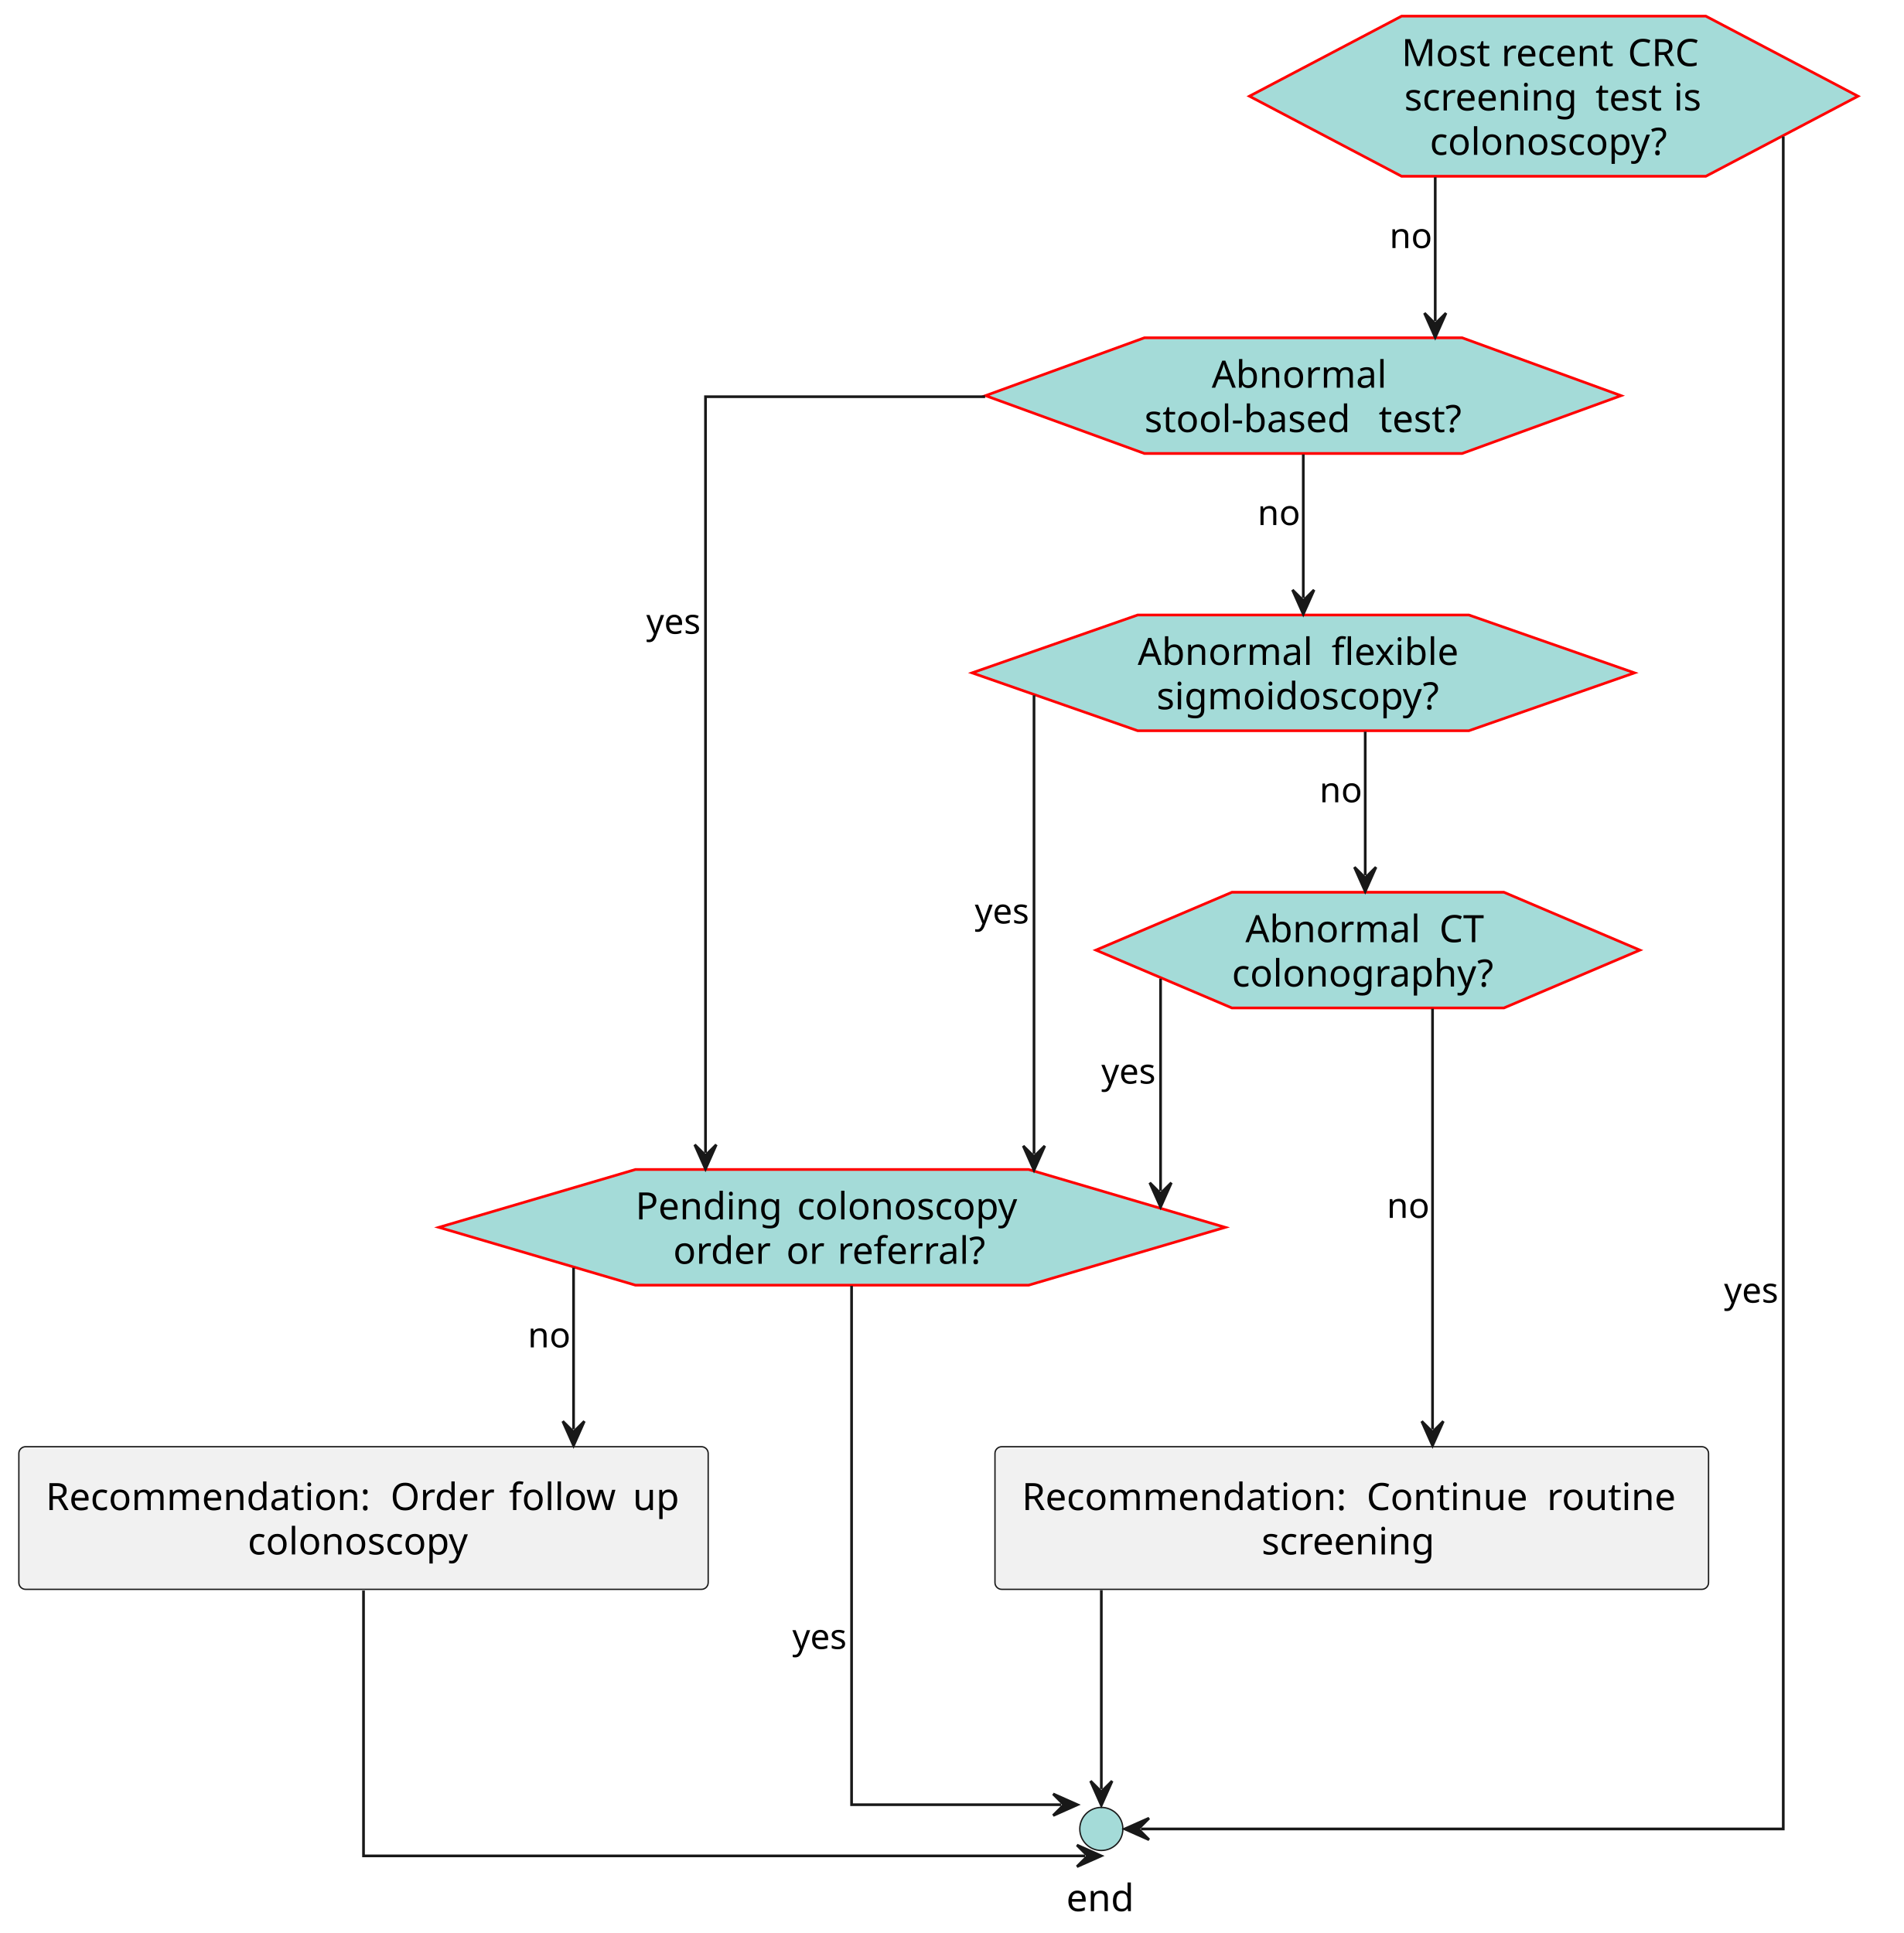
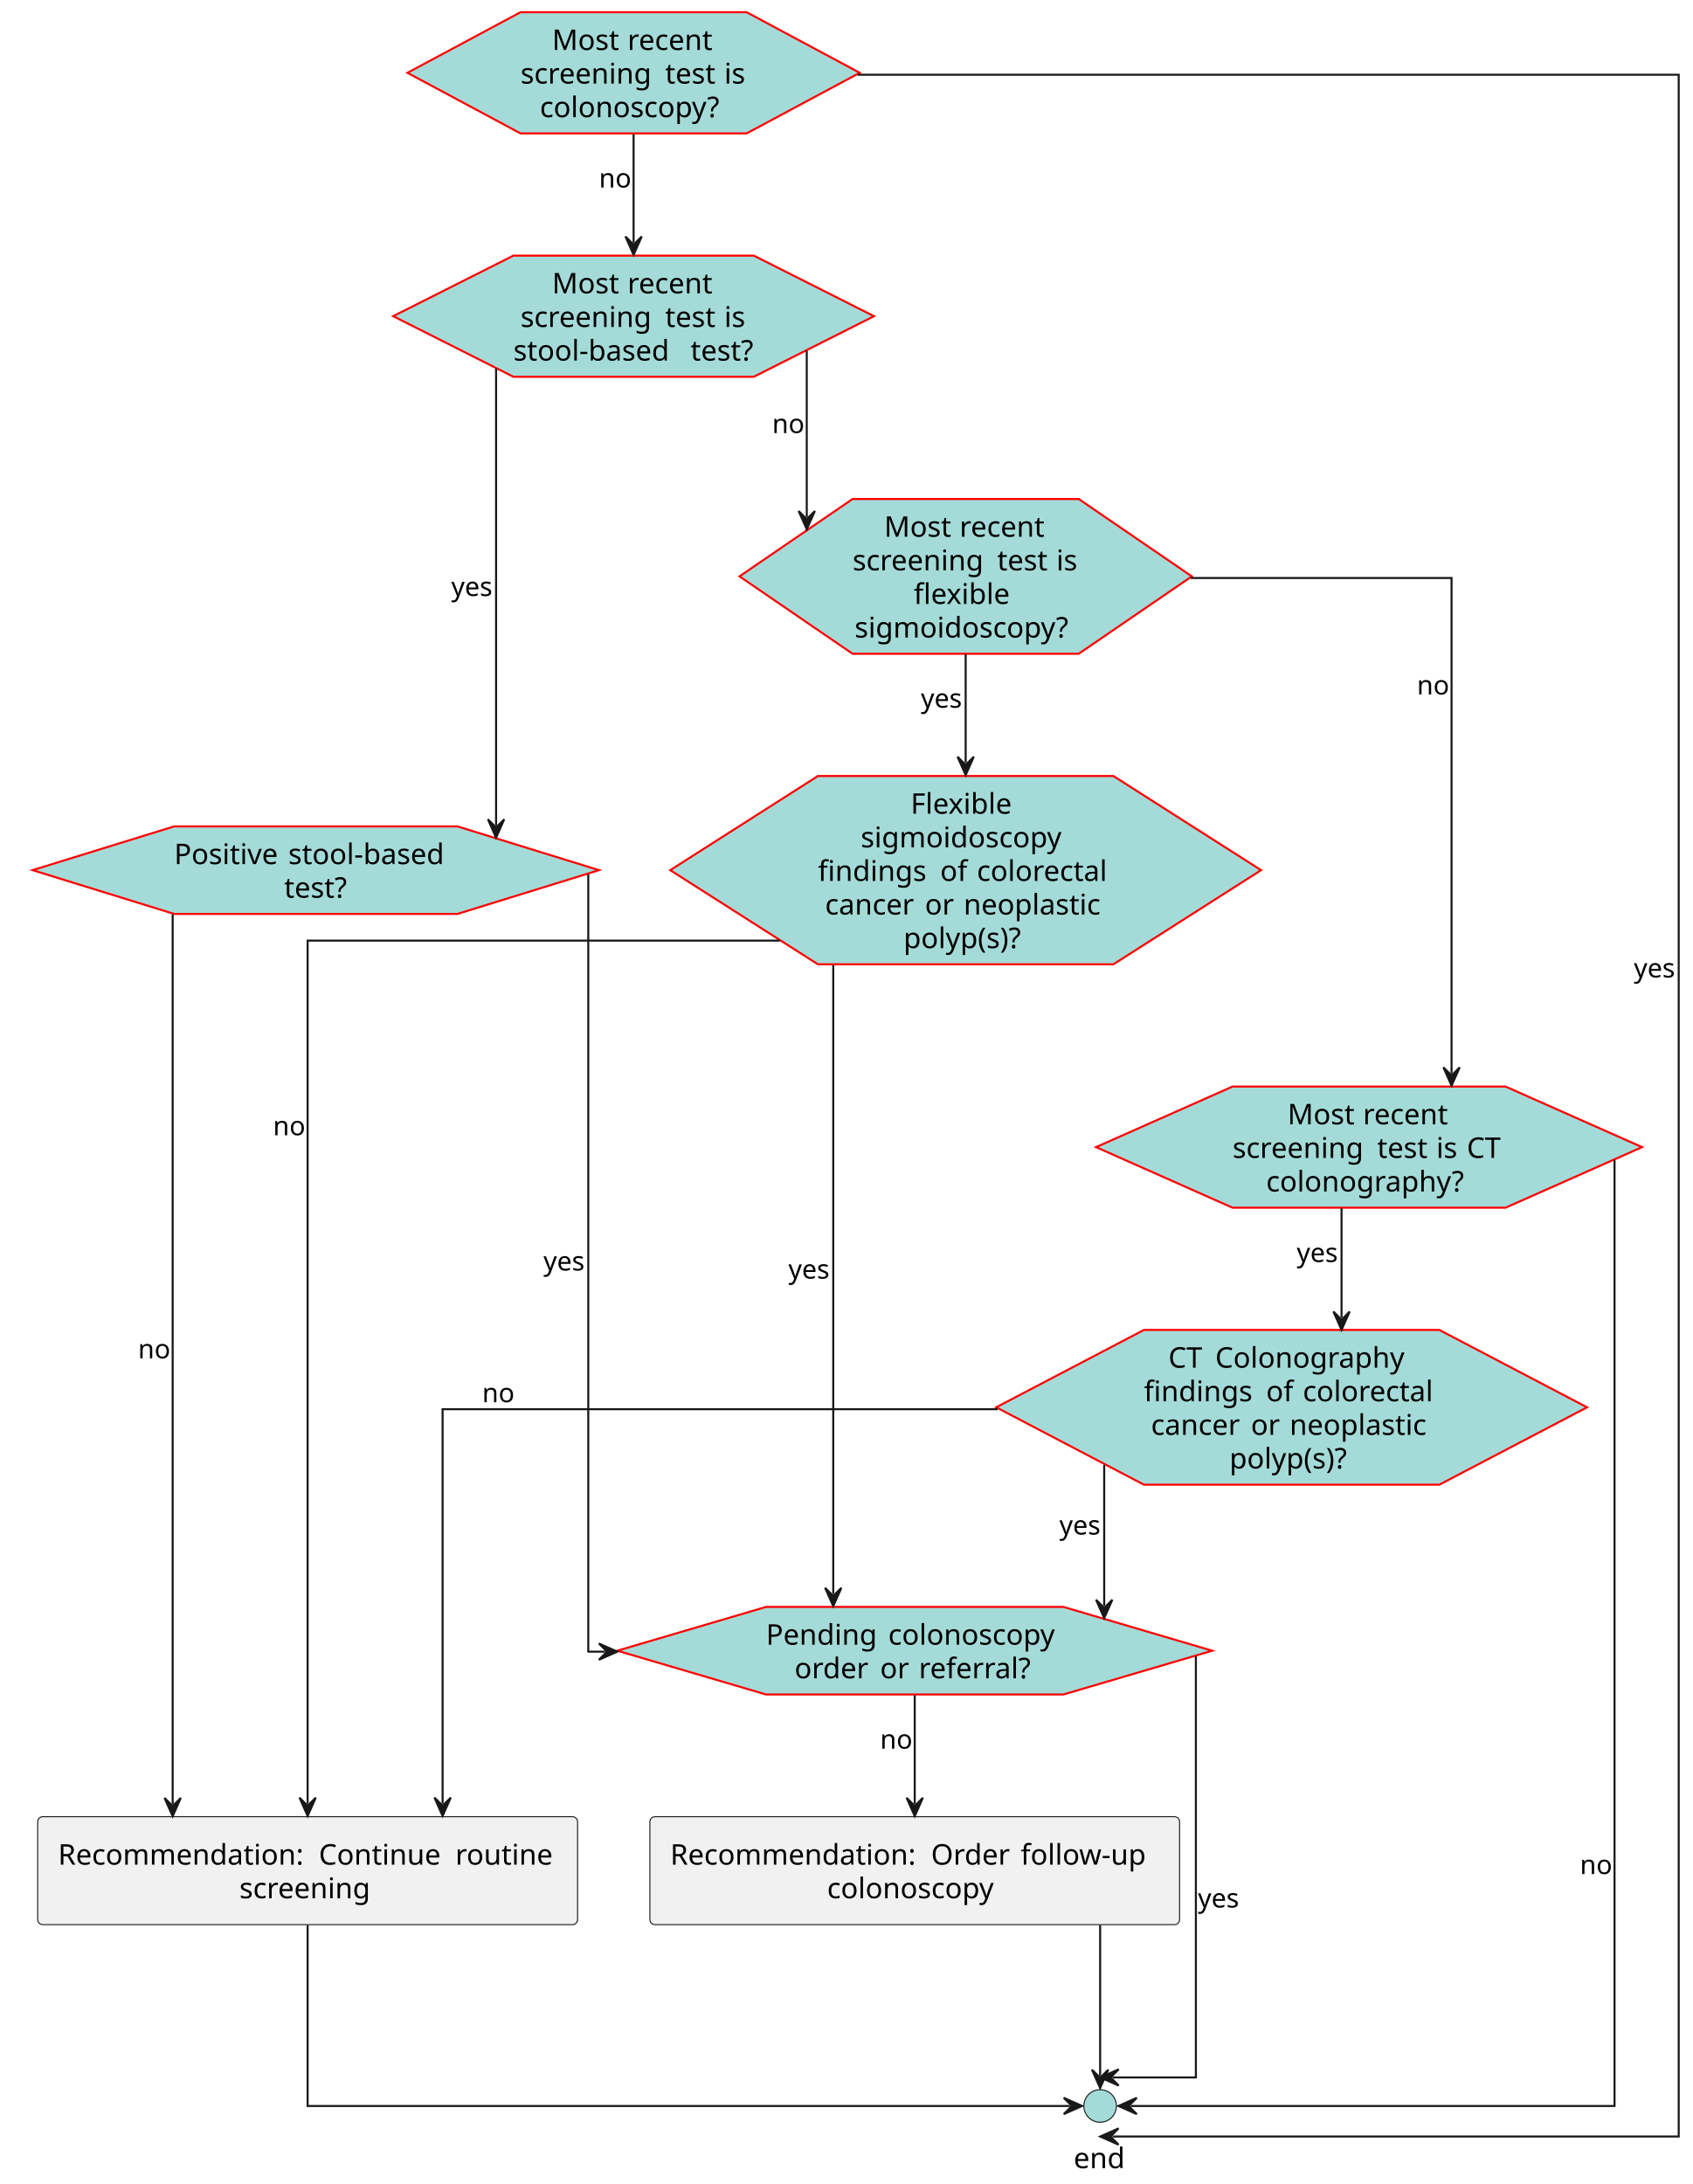
- <svg xmlns="http://www.w3.org/2000/svg" xmlns:xlink="http://www.w3.org/1999/xlink" contentStyleType="text/css" height="718px" preserveAspectRatio="none" style="width:707px;height:718px;background:#FFFFFF;" version="1.1" viewBox="0 0 707 718" width="707px" zoomAndPan="magnify">
+ <svg xmlns="http://www.w3.org/2000/svg" xmlns:xlink="http://www.w3.org/1999/xlink" contentStyleType="text/css" height="1072px" preserveAspectRatio="none" style="width:831px;height:1072px;background:#FFFFFF;" version="1.1" viewBox="0 0 831 1072" width="831px" zoomAndPan="magnify">
  <defs />
  <g>
    <g id="elem_eve_lastTestColonoscopy">
      <a href="#eve-lastTestColonoscopy" target="_top" title="#eve-lastTestColonoscopy" xlink:actuate="onRequest" xlink:href="#eve-lastTestColonoscopy" xlink:show="new" xlink:title="#eve-lastTestColonoscopy" xlink:type="simple">
-         <polygon fill="#A4DBD8" points="690,35.73,633.5,6,520.5,6,464,35.73,520.5,65.47,633.5,65.47,690,35.73" style="stroke:#FF0000;stroke-width:1.0;" />
-         <text fill="#000000" font-family="sans-serif" font-size="14" lengthAdjust="spacing" textLength="33" x="520.5" y="24.535">Most</text>
-         <text fill="#000000" font-family="sans-serif" font-size="14" lengthAdjust="spacing" textLength="4" x="553.5" y="24.535"> </text>
-         <text fill="#000000" font-family="sans-serif" font-size="14" lengthAdjust="spacing" textLength="43" x="557.5" y="24.535">recent</text>
-         <text fill="#000000" font-family="sans-serif" font-size="14" lengthAdjust="spacing" textLength="4" x="600.5" y="24.535"> </text>
-         <text fill="#000000" font-family="sans-serif" font-size="14" lengthAdjust="spacing" textLength="29" x="604.5" y="24.535">CRC</text>
-         <text fill="#000000" font-family="sans-serif" font-size="14" lengthAdjust="spacing" textLength="67" x="521.5" y="41.023">screening</text>
-         <text fill="#000000" font-family="sans-serif" font-size="14" lengthAdjust="spacing" textLength="4" x="588.5" y="41.023"> </text>
-         <text fill="#000000" font-family="sans-serif" font-size="14" lengthAdjust="spacing" textLength="25" x="592.5" y="41.023">test</text>
-         <text fill="#000000" font-family="sans-serif" font-size="14" lengthAdjust="spacing" textLength="4" x="617.5" y="41.023"> </text>
-         <text fill="#000000" font-family="sans-serif" font-size="14" lengthAdjust="spacing" textLength="11" x="621.5" y="41.023">is</text>
-         <text fill="#000000" font-family="sans-serif" font-size="14" lengthAdjust="spacing" textLength="92" x="531" y="57.512">colonoscopy?</text>
+         <polygon fill="#A4DBD8" points="422,35.74,366.5,6,255.5,6,200,35.74,255.5,65.47,366.5,65.47,422,35.74" style="stroke:#FF0000;stroke-width:1.0;" />
+         <text fill="#000000" font-family="sans-serif" font-size="14" lengthAdjust="spacing" textLength="33" x="271" y="24.535">Most</text>
+         <text fill="#000000" font-family="sans-serif" font-size="14" lengthAdjust="spacing" textLength="4" x="304" y="24.535"> </text>
+         <text fill="#000000" font-family="sans-serif" font-size="14" lengthAdjust="spacing" textLength="43" x="308" y="24.535">recent</text>
+         <text fill="#000000" font-family="sans-serif" font-size="14" lengthAdjust="spacing" textLength="67" x="255.5" y="41.023">screening</text>
+         <text fill="#000000" font-family="sans-serif" font-size="14" lengthAdjust="spacing" textLength="4" x="322.5" y="41.023"> </text>
+         <text fill="#000000" font-family="sans-serif" font-size="14" lengthAdjust="spacing" textLength="25" x="326.5" y="41.023">test</text>
+         <text fill="#000000" font-family="sans-serif" font-size="14" lengthAdjust="spacing" textLength="4" x="351.5" y="41.023"> </text>
+         <text fill="#000000" font-family="sans-serif" font-size="14" lengthAdjust="spacing" textLength="11" x="355.5" y="41.023">is</text>
+         <text fill="#000000" font-family="sans-serif" font-size="14" lengthAdjust="spacing" textLength="92" x="265" y="57.512">colonoscopy?</text>
+       </a>
+     </g>
+     <g id="elem_eve_lastTestStool">
+       <a href="#eve-lastTestStool" target="_top" title="#eve-lastTestStool" xlink:actuate="onRequest" xlink:href="#eve-lastTestStool" xlink:show="new" xlink:title="#eve-lastTestStool" xlink:type="simple">
+         <polygon fill="#A4DBD8" points="429,155.2,370,125.47,252,125.47,193,155.2,252,184.93,370,184.93,429,155.2" style="stroke:#FF0000;stroke-width:1.0;" />
+         <text fill="#000000" font-family="sans-serif" font-size="14" lengthAdjust="spacing" textLength="33" x="271" y="144.005">Most</text>
+         <text fill="#000000" font-family="sans-serif" font-size="14" lengthAdjust="spacing" textLength="4" x="304" y="144.005"> </text>
+         <text fill="#000000" font-family="sans-serif" font-size="14" lengthAdjust="spacing" textLength="43" x="308" y="144.005">recent</text>
+         <text fill="#000000" font-family="sans-serif" font-size="14" lengthAdjust="spacing" textLength="67" x="255.5" y="160.493">screening</text>
+         <text fill="#000000" font-family="sans-serif" font-size="14" lengthAdjust="spacing" textLength="4" x="322.5" y="160.493"> </text>
+         <text fill="#000000" font-family="sans-serif" font-size="14" lengthAdjust="spacing" textLength="25" x="326.5" y="160.493">test</text>
+         <text fill="#000000" font-family="sans-serif" font-size="14" lengthAdjust="spacing" textLength="4" x="351.5" y="160.493"> </text>
+         <text fill="#000000" font-family="sans-serif" font-size="14" lengthAdjust="spacing" textLength="11" x="355.5" y="160.493">is</text>
+         <text fill="#000000" font-family="sans-serif" font-size="14" lengthAdjust="spacing" textLength="83" x="252" y="176.982">stool-based</text>
+         <text fill="#000000" font-family="sans-serif" font-size="14" lengthAdjust="spacing" textLength="4" x="335" y="176.982"> </text>
+         <text fill="#000000" font-family="sans-serif" font-size="14" lengthAdjust="spacing" textLength="31" x="339" y="176.982">test?</text>
      </a>
    </g>
    <g id="elem_eve_abnormalStoolTest">
      <a href="#eve-abnormalStoolTest" target="_top" title="#eve-abnormalStoolTest" xlink:actuate="onRequest" xlink:href="#eve-abnormalStoolTest" xlink:show="new" xlink:title="#eve-abnormalStoolTest" xlink:type="simple">
-         <polygon fill="#A4DBD8" points="602,146.96,543,125.47,425,125.47,366,146.96,425,168.44,543,168.44,602,146.96" style="stroke:#FF0000;stroke-width:1.0;" />
-         <text fill="#000000" font-family="sans-serif" font-size="14" lengthAdjust="spacing" textLength="68" x="450" y="144.005">Abnormal</text>
-         <text fill="#000000" font-family="sans-serif" font-size="14" lengthAdjust="spacing" textLength="83" x="425" y="160.493">stool-based</text>
-         <text fill="#000000" font-family="sans-serif" font-size="14" lengthAdjust="spacing" textLength="4" x="508" y="160.493"> </text>
-         <text fill="#000000" font-family="sans-serif" font-size="14" lengthAdjust="spacing" textLength="31" x="512" y="160.493">test?</text>
-       </a>
-     </g>
-     <g id="elem_eve_abnormalFlexibleSigmoidoscopy">
-       <a href="#eve-abnormalFlexibleSigmoidoscopy" target="_top" title="#eve-abnormalFlexibleSigmoidoscopy" xlink:actuate="onRequest" xlink:href="#eve-abnormalFlexibleSigmoidoscopy" xlink:show="new" xlink:title="#eve-abnormalFlexibleSigmoidoscopy" xlink:type="simple">
-         <polygon fill="#A4DBD8" points="607,249.93,545.5,228.44,422.5,228.44,361,249.93,422.5,271.42,545.5,271.42,607,249.93" style="stroke:#FF0000;stroke-width:1.0;" />
-         <text fill="#000000" font-family="sans-serif" font-size="14" lengthAdjust="spacing" textLength="68" x="422.5" y="246.975">Abnormal</text>
-         <text fill="#000000" font-family="sans-serif" font-size="14" lengthAdjust="spacing" textLength="4" x="490.5" y="246.975"> </text>
-         <text fill="#000000" font-family="sans-serif" font-size="14" lengthAdjust="spacing" textLength="51" x="494.5" y="246.975">flexible</text>
-         <text fill="#000000" font-family="sans-serif" font-size="14" lengthAdjust="spacing" textLength="109" x="429.5" y="263.463">sigmoidoscopy?</text>
+         <polygon fill="#A4DBD8" points="294,427.11,224.5,405.62,85.5,405.62,16,427.11,85.5,448.6,224.5,448.6,294,427.11" style="stroke:#FF0000;stroke-width:1.0;" />
+         <text fill="#000000" font-family="sans-serif" font-size="14" lengthAdjust="spacing" textLength="52" x="85.5" y="424.155">Positive</text>
+         <text fill="#000000" font-family="sans-serif" font-size="14" lengthAdjust="spacing" textLength="4" x="137.5" y="424.155"> </text>
+         <text fill="#000000" font-family="sans-serif" font-size="14" lengthAdjust="spacing" textLength="83" x="141.5" y="424.155">stool-based</text>
+         <text fill="#000000" font-family="sans-serif" font-size="14" lengthAdjust="spacing" textLength="31" x="139.5" y="440.643">test?</text>
+       </a>
+     </g>
+     <g id="elem_eve_lastTestFlexSig">
+       <a href="#eve-lastTestFlexSig" target="_top" title="#eve-lastTestFlexSig" xlink:actuate="onRequest" xlink:href="#eve-lastTestFlexSig" xlink:show="new" xlink:title="#eve-lastTestFlexSig" xlink:type="simple">
+         <polygon fill="#A4DBD8" points="585,282.91,529.5,244.93,418.5,244.93,363,282.91,418.5,320.89,529.5,320.89,585,282.91" style="stroke:#FF0000;stroke-width:1.0;" />
+         <text fill="#000000" font-family="sans-serif" font-size="14" lengthAdjust="spacing" textLength="33" x="434" y="263.465">Most</text>
+         <text fill="#000000" font-family="sans-serif" font-size="14" lengthAdjust="spacing" textLength="4" x="467" y="263.465"> </text>
+         <text fill="#000000" font-family="sans-serif" font-size="14" lengthAdjust="spacing" textLength="43" x="471" y="263.465">recent</text>
+         <text fill="#000000" font-family="sans-serif" font-size="14" lengthAdjust="spacing" textLength="67" x="418.5" y="279.953">screening</text>
+         <text fill="#000000" font-family="sans-serif" font-size="14" lengthAdjust="spacing" textLength="4" x="485.5" y="279.953"> </text>
+         <text fill="#000000" font-family="sans-serif" font-size="14" lengthAdjust="spacing" textLength="25" x="489.5" y="279.953">test</text>
+         <text fill="#000000" font-family="sans-serif" font-size="14" lengthAdjust="spacing" textLength="4" x="514.5" y="279.953"> </text>
+         <text fill="#000000" font-family="sans-serif" font-size="14" lengthAdjust="spacing" textLength="11" x="518.5" y="279.953">is</text>
+         <text fill="#000000" font-family="sans-serif" font-size="14" lengthAdjust="spacing" textLength="51" x="448.5" y="296.442">flexible</text>
+         <text fill="#000000" font-family="sans-serif" font-size="14" lengthAdjust="spacing" textLength="109" x="419.5" y="312.93">sigmoidoscopy?</text>
+       </a>
+     </g>
+     <g id="elem_eve_abnormalFlexSig">
+       <a href="#eve-abnormalFlexSig" target="_top" title="#eve-abnormalFlexSig" xlink:actuate="onRequest" xlink:href="#eve-abnormalFlexSig" xlink:show="new" xlink:title="#eve-abnormalFlexSig" xlink:type="simple">
+         <polygon fill="#A4DBD8" points="619,427.11,546.5,380.89,401.5,380.89,329,427.11,401.5,473.33,546.5,473.33,619,427.11" style="stroke:#FF0000;stroke-width:1.0;" />
+         <text fill="#000000" font-family="sans-serif" font-size="14" lengthAdjust="spacing" textLength="54" x="447" y="399.425">Flexible</text>
+         <text fill="#000000" font-family="sans-serif" font-size="14" lengthAdjust="spacing" textLength="103" x="422.5" y="415.913">sigmoidoscopy</text>
+         <text fill="#000000" font-family="sans-serif" font-size="14" lengthAdjust="spacing" textLength="56" x="401.5" y="432.402">findings</text>
+         <text fill="#000000" font-family="sans-serif" font-size="14" lengthAdjust="spacing" textLength="4" x="457.5" y="432.402"> </text>
+         <text fill="#000000" font-family="sans-serif" font-size="14" lengthAdjust="spacing" textLength="14" x="461.5" y="432.402">of</text>
+         <text fill="#000000" font-family="sans-serif" font-size="14" lengthAdjust="spacing" textLength="4" x="475.5" y="432.402"> </text>
+         <text fill="#000000" font-family="sans-serif" font-size="14" lengthAdjust="spacing" textLength="67" x="479.5" y="432.402">colorectal</text>
+         <text fill="#000000" font-family="sans-serif" font-size="14" lengthAdjust="spacing" textLength="45" x="405" y="448.89">cancer</text>
+         <text fill="#000000" font-family="sans-serif" font-size="14" lengthAdjust="spacing" textLength="4" x="450" y="448.89"> </text>
+         <text fill="#000000" font-family="sans-serif" font-size="14" lengthAdjust="spacing" textLength="15" x="454" y="448.89">or</text>
+         <text fill="#000000" font-family="sans-serif" font-size="14" lengthAdjust="spacing" textLength="4" x="469" y="448.89"> </text>
+         <text fill="#000000" font-family="sans-serif" font-size="14" lengthAdjust="spacing" textLength="70" x="473" y="448.89">neoplastic</text>
+         <text fill="#000000" font-family="sans-serif" font-size="14" lengthAdjust="spacing" textLength="61" x="443.5" y="465.378">polyp(s)?</text>
+       </a>
+     </g>
+     <g id="elem_eve_lastTestCTC">
+       <a href="#eve-lastTestCTC" target="_top" title="#eve-lastTestCTC" xlink:actuate="onRequest" xlink:href="#eve-lastTestCTC" xlink:show="new" xlink:title="#eve-lastTestCTC" xlink:type="simple">
+         <polygon fill="#A4DBD8" points="806,563.06,739,533.33,605,533.33,538,563.06,605,592.79,739,592.79,806,563.06" style="stroke:#FF0000;stroke-width:1.0;" />
+         <text fill="#000000" font-family="sans-serif" font-size="14" lengthAdjust="spacing" textLength="33" x="632" y="551.865">Most</text>
+         <text fill="#000000" font-family="sans-serif" font-size="14" lengthAdjust="spacing" textLength="4" x="665" y="551.865"> </text>
+         <text fill="#000000" font-family="sans-serif" font-size="14" lengthAdjust="spacing" textLength="43" x="669" y="551.865">recent</text>
+         <text fill="#000000" font-family="sans-serif" font-size="14" lengthAdjust="spacing" textLength="67" x="605" y="568.353">screening</text>
+         <text fill="#000000" font-family="sans-serif" font-size="14" lengthAdjust="spacing" textLength="4" x="672" y="568.353"> </text>
+         <text fill="#000000" font-family="sans-serif" font-size="14" lengthAdjust="spacing" textLength="25" x="676" y="568.353">test</text>
+         <text fill="#000000" font-family="sans-serif" font-size="14" lengthAdjust="spacing" textLength="4" x="701" y="568.353"> </text>
+         <text fill="#000000" font-family="sans-serif" font-size="14" lengthAdjust="spacing" textLength="11" x="705" y="568.353">is</text>
+         <text fill="#000000" font-family="sans-serif" font-size="14" lengthAdjust="spacing" textLength="4" x="716" y="568.353"> </text>
+         <text fill="#000000" font-family="sans-serif" font-size="14" lengthAdjust="spacing" textLength="19" x="720" y="568.353">CT</text>
+         <text fill="#000000" font-family="sans-serif" font-size="14" lengthAdjust="spacing" textLength="101" x="621.5" y="584.842">colonography?</text>
      </a>
    </g>
    <g id="elem_eve_abnormalCTColonography">
      <a href="#eve-abnormalCTColonography" target="_top" title="#eve-abnormalCTColonography" xlink:actuate="onRequest" xlink:href="#eve-abnormalCTColonography" xlink:show="new" xlink:title="#eve-abnormalCTColonography" xlink:type="simple">
-         <polygon fill="#A4DBD8" points="609,352.91,558.5,331.42,457.5,331.42,407,352.91,457.5,374.4,558.5,374.4,609,352.91" style="stroke:#FF0000;stroke-width:1.0;" />
-         <text fill="#000000" font-family="sans-serif" font-size="14" lengthAdjust="spacing" textLength="68" x="462.5" y="349.955">Abnormal</text>
-         <text fill="#000000" font-family="sans-serif" font-size="14" lengthAdjust="spacing" textLength="4" x="530.5" y="349.955"> </text>
-         <text fill="#000000" font-family="sans-serif" font-size="14" lengthAdjust="spacing" textLength="19" x="534.5" y="349.955">CT</text>
-         <text fill="#000000" font-family="sans-serif" font-size="14" lengthAdjust="spacing" textLength="101" x="457.5" y="366.443">colonography?</text>
+         <polygon fill="#A4DBD8" points="779,690.77,706.5,652.79,561.5,652.79,489,690.77,561.5,728.75,706.5,728.75,779,690.77" style="stroke:#FF0000;stroke-width:1.0;" />
+         <text fill="#000000" font-family="sans-serif" font-size="14" lengthAdjust="spacing" textLength="19" x="573.5" y="671.325">CT</text>
+         <text fill="#000000" font-family="sans-serif" font-size="14" lengthAdjust="spacing" textLength="4" x="592.5" y="671.325"> </text>
+         <text fill="#000000" font-family="sans-serif" font-size="14" lengthAdjust="spacing" textLength="98" x="596.5" y="671.325">Colonography</text>
+         <text fill="#000000" font-family="sans-serif" font-size="14" lengthAdjust="spacing" textLength="56" x="561.5" y="687.813">findings</text>
+         <text fill="#000000" font-family="sans-serif" font-size="14" lengthAdjust="spacing" textLength="4" x="617.5" y="687.813"> </text>
+         <text fill="#000000" font-family="sans-serif" font-size="14" lengthAdjust="spacing" textLength="14" x="621.5" y="687.813">of</text>
+         <text fill="#000000" font-family="sans-serif" font-size="14" lengthAdjust="spacing" textLength="4" x="635.5" y="687.813"> </text>
+         <text fill="#000000" font-family="sans-serif" font-size="14" lengthAdjust="spacing" textLength="67" x="639.5" y="687.813">colorectal</text>
+         <text fill="#000000" font-family="sans-serif" font-size="14" lengthAdjust="spacing" textLength="45" x="565" y="704.302">cancer</text>
+         <text fill="#000000" font-family="sans-serif" font-size="14" lengthAdjust="spacing" textLength="4" x="610" y="704.302"> </text>
+         <text fill="#000000" font-family="sans-serif" font-size="14" lengthAdjust="spacing" textLength="15" x="614" y="704.302">or</text>
+         <text fill="#000000" font-family="sans-serif" font-size="14" lengthAdjust="spacing" textLength="4" x="629" y="704.302"> </text>
+         <text fill="#000000" font-family="sans-serif" font-size="14" lengthAdjust="spacing" textLength="70" x="633" y="704.302">neoplastic</text>
+         <text fill="#000000" font-family="sans-serif" font-size="14" lengthAdjust="spacing" textLength="61" x="603.5" y="720.79">polyp(s)?</text>
      </a>
    </g>
    <g id="elem_eve_pendingColonoscopy">
      <a href="#eve-pendingColonoscopy" target="_top" title="#eve-pendingColonoscopy" xlink:actuate="onRequest" xlink:href="#eve-pendingColonoscopy" xlink:show="new" xlink:title="#eve-pendingColonoscopy" xlink:type="simple">
-         <polygon fill="#A4DBD8" points="455,455.89,382,434.4,236,434.4,163,455.89,236,477.37,382,477.37,455,455.89" style="stroke:#FF0000;stroke-width:1.0;" />
-         <text fill="#000000" font-family="sans-serif" font-size="14" lengthAdjust="spacing" textLength="56" x="236" y="452.935">Pending</text>
-         <text fill="#000000" font-family="sans-serif" font-size="14" lengthAdjust="spacing" textLength="4" x="292" y="452.935"> </text>
-         <text fill="#000000" font-family="sans-serif" font-size="14" lengthAdjust="spacing" textLength="86" x="296" y="452.935">colonoscopy</text>
-         <text fill="#000000" font-family="sans-serif" font-size="14" lengthAdjust="spacing" textLength="38" x="250" y="469.423">order</text>
-         <text fill="#000000" font-family="sans-serif" font-size="14" lengthAdjust="spacing" textLength="4" x="288" y="469.423"> </text>
-         <text fill="#000000" font-family="sans-serif" font-size="14" lengthAdjust="spacing" textLength="15" x="292" y="469.423">or</text>
-         <text fill="#000000" font-family="sans-serif" font-size="14" lengthAdjust="spacing" textLength="4" x="307" y="469.423"> </text>
-         <text fill="#000000" font-family="sans-serif" font-size="14" lengthAdjust="spacing" textLength="57" x="311" y="469.423">referral?</text>
+         <polygon fill="#A4DBD8" points="595,810.24,522,788.75,376,788.75,303,810.24,376,831.72,522,831.72,595,810.24" style="stroke:#FF0000;stroke-width:1.0;" />
+         <text fill="#000000" font-family="sans-serif" font-size="14" lengthAdjust="spacing" textLength="56" x="376" y="807.285">Pending</text>
+         <text fill="#000000" font-family="sans-serif" font-size="14" lengthAdjust="spacing" textLength="4" x="432" y="807.285"> </text>
+         <text fill="#000000" font-family="sans-serif" font-size="14" lengthAdjust="spacing" textLength="86" x="436" y="807.285">colonoscopy</text>
+         <text fill="#000000" font-family="sans-serif" font-size="14" lengthAdjust="spacing" textLength="38" x="390" y="823.773">order</text>
+         <text fill="#000000" font-family="sans-serif" font-size="14" lengthAdjust="spacing" textLength="4" x="428" y="823.773"> </text>
+         <text fill="#000000" font-family="sans-serif" font-size="14" lengthAdjust="spacing" textLength="15" x="432" y="823.773">or</text>
+         <text fill="#000000" font-family="sans-serif" font-size="14" lengthAdjust="spacing" textLength="4" x="447" y="823.773"> </text>
+         <text fill="#000000" font-family="sans-serif" font-size="14" lengthAdjust="spacing" textLength="57" x="451" y="823.773">referral?</text>
+       </a>
+     </g>
+     <g id="elem_act_continueRoutineScreening">
+       <a href="#act-continueRoutineScreening" target="_top" title="#act-continueRoutineScreening" xlink:actuate="onRequest" xlink:href="#act-continueRoutineScreening" xlink:show="new" xlink:title="#act-continueRoutineScreening" xlink:type="simple">
+         <rect fill="#F1F1F1" height="52.977" rx="2.5" ry="2.5" style="stroke:#181818;stroke-width:0.5;" width="265" x="18.5" y="891.72" />
+         <text fill="#000000" font-family="sans-serif" font-size="14" lengthAdjust="spacing" textLength="124" x="28.5" y="915.255">Recommendation:</text>
+         <text fill="#000000" font-family="sans-serif" font-size="14" lengthAdjust="spacing" textLength="4" x="152.5" y="915.255"> </text>
+         <text fill="#000000" font-family="sans-serif" font-size="14" lengthAdjust="spacing" textLength="63" x="156.5" y="915.255">Continue</text>
+         <text fill="#000000" font-family="sans-serif" font-size="14" lengthAdjust="spacing" textLength="4" x="219.5" y="915.255"> </text>
+         <text fill="#000000" font-family="sans-serif" font-size="14" lengthAdjust="spacing" textLength="50" x="223.5" y="915.255">routine</text>
+         <text fill="#000000" font-family="sans-serif" font-size="14" lengthAdjust="spacing" textLength="67" x="117.5" y="931.743">screening</text>
      </a>
    </g>
    <g id="elem_act_FollowUpColonoscopy">
      <a href="#act-FollowUpColonoscopy" target="_top" title="#act-FollowUpColonoscopy" xlink:actuate="onRequest" xlink:href="#act-FollowUpColonoscopy" xlink:show="new" xlink:title="#act-FollowUpColonoscopy" xlink:type="simple">
-         <rect fill="#F1F1F1" height="52.977" rx="2.5" ry="2.5" style="stroke:#181818;stroke-width:0.5;" width="256" x="7" y="537.37" />
-         <text fill="#000000" font-family="sans-serif" font-size="14" lengthAdjust="spacing" textLength="124" x="17" y="560.905">Recommendation:</text>
-         <text fill="#000000" font-family="sans-serif" font-size="14" lengthAdjust="spacing" textLength="4" x="141" y="560.905"> </text>
-         <text fill="#000000" font-family="sans-serif" font-size="14" lengthAdjust="spacing" textLength="40" x="145" y="560.905">Order</text>
-         <text fill="#000000" font-family="sans-serif" font-size="14" lengthAdjust="spacing" textLength="4" x="185" y="560.905"> </text>
-         <text fill="#000000" font-family="sans-serif" font-size="14" lengthAdjust="spacing" textLength="42" x="189" y="560.905">follow</text>
-         <text fill="#000000" font-family="sans-serif" font-size="14" lengthAdjust="spacing" textLength="4" x="231" y="560.905"> </text>
-         <text fill="#000000" font-family="sans-serif" font-size="14" lengthAdjust="spacing" textLength="18" x="235" y="560.905">up</text>
-         <text fill="#000000" font-family="sans-serif" font-size="14" lengthAdjust="spacing" textLength="86" x="92" y="577.393">colonoscopy</text>
-       </a>
-     </g>
-     <g id="elem_act_continueRoutineScreening">
-       <a href="#act-continueRoutineScreening" target="_top" title="#act-continueRoutineScreening" xlink:actuate="onRequest" xlink:href="#act-continueRoutineScreening" xlink:show="new" xlink:title="#act-continueRoutineScreening" xlink:type="simple">
-         <rect fill="#F1F1F1" height="52.977" rx="2.5" ry="2.5" style="stroke:#181818;stroke-width:0.5;" width="265" x="369.5" y="537.37" />
-         <text fill="#000000" font-family="sans-serif" font-size="14" lengthAdjust="spacing" textLength="124" x="379.5" y="560.905">Recommendation:</text>
-         <text fill="#000000" font-family="sans-serif" font-size="14" lengthAdjust="spacing" textLength="4" x="503.5" y="560.905"> </text>
-         <text fill="#000000" font-family="sans-serif" font-size="14" lengthAdjust="spacing" textLength="63" x="507.5" y="560.905">Continue</text>
-         <text fill="#000000" font-family="sans-serif" font-size="14" lengthAdjust="spacing" textLength="4" x="570.5" y="560.905"> </text>
-         <text fill="#000000" font-family="sans-serif" font-size="14" lengthAdjust="spacing" textLength="50" x="574.5" y="560.905">routine</text>
-         <text fill="#000000" font-family="sans-serif" font-size="14" lengthAdjust="spacing" textLength="67" x="468.5" y="577.393">screening</text>
+         <rect fill="#F1F1F1" height="52.977" rx="2.5" ry="2.5" style="stroke:#181818;stroke-width:0.5;" width="260" x="319" y="891.72" />
+         <text fill="#000000" font-family="sans-serif" font-size="14" lengthAdjust="spacing" textLength="124" x="329" y="915.255">Recommendation:</text>
+         <text fill="#000000" font-family="sans-serif" font-size="14" lengthAdjust="spacing" textLength="4" x="453" y="915.255"> </text>
+         <text fill="#000000" font-family="sans-serif" font-size="14" lengthAdjust="spacing" textLength="40" x="457" y="915.255">Order</text>
+         <text fill="#000000" font-family="sans-serif" font-size="14" lengthAdjust="spacing" textLength="4" x="497" y="915.255"> </text>
+         <text fill="#000000" font-family="sans-serif" font-size="14" lengthAdjust="spacing" textLength="68" x="501" y="915.255">follow-up</text>
+         <text fill="#000000" font-family="sans-serif" font-size="14" lengthAdjust="spacing" textLength="86" x="406" y="931.743">colonoscopy</text>
      </a>
    </g>
    <g id="elem_end_1">
-       <ellipse cx="409" cy="679.35" fill="#A4DBD8" rx="8" ry="8" style="stroke:#181818;stroke-width:0.5;" />
-       <text fill="#000000" font-family="sans-serif" font-size="14" lengthAdjust="spacing" textLength="26" x="396" y="709.885">end</text>
+       <ellipse cx="540" cy="1033.7" fill="#A4DBD8" rx="8" ry="8" style="stroke:#181818;stroke-width:0.5;" />
+       <text fill="#000000" font-family="sans-serif" font-size="14" lengthAdjust="spacing" textLength="26" x="527" y="1064.235">end</text>
    </g>
    <g id="link_eve_lastTestColonoscopy_end_1">
-       <path d="M662.25,50.7 C662.25,147.33 662.25,679.35 662.25,679.35 C662.25,679.35 468.25,679.35 423.72,679.35 " fill="none" id="eve_lastTestColonoscopy-to-end_1" style="stroke:#181818;stroke-width:1.0;" />
-       <polygon fill="#181818" points="417.72,679.35,426.72,683.35,422.72,679.35,426.72,675.35,417.72,679.35" style="stroke:#181818;stroke-width:1.0;" />
-       <text fill="#000000" font-family="sans-serif" font-size="13" lengthAdjust="spacing" textLength="21" x="640.25" y="483.858">yes</text>
-     </g>
-     <g id="link_eve_lastTestColonoscopy_eve_abnormalStoolTest">
-       <path d="M533,65.83 C533,84.62 533,102.36 533,119.3 " fill="none" id="eve_lastTestColonoscopy-to-eve_abnormalStoolTest" style="stroke:#181818;stroke-width:1.0;" />
-       <polygon fill="#181818" points="533,125.3,537,116.3,533,120.3,529,116.3,533,125.3" style="stroke:#181818;stroke-width:1.0;" />
-       <text fill="#000000" font-family="sans-serif" font-size="13" lengthAdjust="spacing" textLength="16" x="516" y="92.138">no</text>
+       <path d="M421.05,36.7 C571.79,36.7 824,36.7 824,36.7 C824,36.7 824,1048.7 824,1048.7 C824,1048.7 550.42,1048.7 546.05,1048.7 " fill="none" id="eve_lastTestColonoscopy-to-end_1" style="stroke:#181818;stroke-width:1.0;" />
+       <polygon fill="#181818" points="540.05,1048.7,549.05,1052.7,545.05,1048.7,549.05,1044.7,540.05,1048.7" style="stroke:#181818;stroke-width:1.0;" />
+       <text fill="#000000" font-family="sans-serif" font-size="13" lengthAdjust="spacing" textLength="21" x="802" y="479.768">yes</text>
+     </g>
+     <g id="link_eve_lastTestColonoscopy_eve_lastTestStool">
+       <path d="M311,65.88 C311,83.99 311,100.96 311,119.07 " fill="none" id="eve_lastTestColonoscopy-to-eve_lastTestStool" style="stroke:#181818;stroke-width:1.0;" />
+       <polygon fill="#181818" points="311,125.07,315,116.07,311,120.07,307,116.07,311,125.07" style="stroke:#181818;stroke-width:1.0;" />
+       <text fill="#000000" font-family="sans-serif" font-size="13" lengthAdjust="spacing" textLength="16" x="294" y="92.038">no</text>
+     </g>
+     <g id="link_eve_lastTestStool_eve_abnormalStoolTest">
+       <path d="M243.5,180.78 C243.5,236.17 243.5,359.87 243.5,405.16 " fill="none" id="eve_lastTestStool-to-eve_abnormalStoolTest" style="stroke:#181818;stroke-width:1.0;" />
+       <polygon fill="#181818" points="243.5,411.16,247.5,402.16,243.5,406.16,239.5,402.16,243.5,411.16" style="stroke:#181818;stroke-width:1.0;" />
+       <text fill="#000000" font-family="sans-serif" font-size="13" lengthAdjust="spacing" textLength="21" x="221.5" y="292.538">yes</text>
+     </g>
+     <g id="link_eve_lastTestStool_eve_lastTestFlexSig">
+       <path d="M396,172.16 C396,194.69 396,228.57 396,253.82 " fill="none" id="eve_lastTestStool-to-eve_lastTestFlexSig" style="stroke:#181818;stroke-width:1.0;" />
+       <polygon fill="#181818" points="396,259.82,400,250.82,396,254.82,392,250.82,396,259.82" style="stroke:#181818;stroke-width:1.0;" />
+       <text fill="#000000" font-family="sans-serif" font-size="13" lengthAdjust="spacing" textLength="16" x="379" y="212.558">no</text>
    </g>
    <g id="link_eve_abnormalStoolTest_eve_pendingColonoscopy">
-       <path d="M365.85,147.35 C312.83,147.35 262,147.35 262,147.35 C262,147.35 262,357.96 262,428.19 " fill="none" id="eve_abnormalStoolTest-to-eve_pendingColonoscopy" style="stroke:#181818;stroke-width:1.0;" />
-       <polygon fill="#181818" points="262,434.19,266,425.19,262,429.19,258,425.19,262,434.19" style="stroke:#181818;stroke-width:1.0;" />
-       <text fill="#000000" font-family="sans-serif" font-size="13" lengthAdjust="spacing" textLength="21" x="240" y="235.408">yes</text>
-     </g>
-     <g id="link_eve_abnormalStoolTest_eve_abnormalFlexibleSigmoidoscopy">
-       <path d="M484,168.79 C484,186.27 484,204.66 484,222.12 " fill="none" id="eve_abnormalStoolTest-to-eve_abnormalFlexibleSigmoidoscopy" style="stroke:#181818;stroke-width:1.0;" />
-       <polygon fill="#181818" points="484,228.12,488,219.12,484,223.12,480,219.12,484,228.12" style="stroke:#181818;stroke-width:1.0;" />
-       <text fill="#000000" font-family="sans-serif" font-size="13" lengthAdjust="spacing" textLength="16" x="467" y="195.028">no</text>
-     </g>
-     <g id="link_eve_abnormalFlexibleSigmoidoscopy_eve_pendingColonoscopy">
-       <path d="M384,258.26 C384,288.06 384,383.98 384,428.64 " fill="none" id="eve_abnormalFlexibleSigmoidoscopy-to-eve_pendingColonoscopy" style="stroke:#181818;stroke-width:1.0;" />
-       <polygon fill="#181818" points="384,434.64,388,425.64,384,429.64,380,425.64,384,434.64" style="stroke:#181818;stroke-width:1.0;" />
-       <text fill="#000000" font-family="sans-serif" font-size="13" lengthAdjust="spacing" textLength="21" x="362" y="343.018">yes</text>
-     </g>
-     <g id="link_eve_abnormalFlexibleSigmoidoscopy_eve_abnormalCTColonography">
-       <path d="M507,271.77 C507,289.25 507,307.63 507,325.1 " fill="none" id="eve_abnormalFlexibleSigmoidoscopy-to-eve_abnormalCTColonography" style="stroke:#181818;stroke-width:1.0;" />
-       <polygon fill="#181818" points="507,331.1,511,322.1,507,326.1,503,322.1,507,331.1" style="stroke:#181818;stroke-width:1.0;" />
-       <text fill="#000000" font-family="sans-serif" font-size="13" lengthAdjust="spacing" textLength="16" x="490" y="298.008">no</text>
+       <path d="M288.75,429.17 C288.75,459.36 288.75,810.7 288.75,810.7 C288.75,810.7 288.15,810.7 296.97,810.7 " fill="none" id="eve_abnormalStoolTest-to-eve_pendingColonoscopy" style="stroke:#181818;stroke-width:1.0;" />
+       <polygon fill="#181818" points="302.97,810.7,293.97,806.7,297.97,810.7,293.97,814.7,302.97,810.7" style="stroke:#181818;stroke-width:1.0;" />
+       <text fill="#000000" font-family="sans-serif" font-size="13" lengthAdjust="spacing" textLength="21" x="266.75" y="623.618">yes</text>
+     </g>
+     <g id="link_eve_abnormalStoolTest_act_continueRoutineScreening">
+       <path d="M84.75,448.84 C84.75,528.48 84.75,798.19 84.75,885.49 " fill="none" id="eve_abnormalStoolTest-to-act_continueRoutineScreening" style="stroke:#181818;stroke-width:1.0;" />
+       <polygon fill="#181818" points="84.75,891.49,88.75,882.49,84.75,886.49,80.75,882.49,84.75,891.49" style="stroke:#181818;stroke-width:1.0;" />
+       <text fill="#000000" font-family="sans-serif" font-size="13" lengthAdjust="spacing" textLength="16" x="67.75" y="666.728">no</text>
+     </g>
+     <g id="link_eve_lastTestFlexSig_eve_abnormalFlexSig">
+       <path d="M474,321.17 C474,339.36 474,355.27 474,374.43 " fill="none" id="eve_lastTestFlexSig-to-eve_abnormalFlexSig" style="stroke:#181818;stroke-width:1.0;" />
+       <polygon fill="#181818" points="474,380.43,478,371.43,474,375.43,470,371.43,474,380.43" style="stroke:#181818;stroke-width:1.0;" />
+       <text fill="#000000" font-family="sans-serif" font-size="13" lengthAdjust="spacing" textLength="21" x="452" y="347.368">yes</text>
+     </g>
+     <g id="link_eve_lastTestFlexSig_eve_lastTestCTC">
+       <path d="M584.52,283.7 C646.91,283.7 712.5,283.7 712.5,283.7 C712.5,283.7 712.5,454.66 712.5,526.9 " fill="none" id="eve_lastTestFlexSig-to-eve_lastTestCTC" style="stroke:#181818;stroke-width:1.0;" />
+       <polygon fill="#181818" points="712.5,532.9,716.5,523.9,712.5,527.9,708.5,523.9,712.5,532.9" style="stroke:#181818;stroke-width:1.0;" />
+       <text fill="#000000" font-family="sans-serif" font-size="13" lengthAdjust="spacing" textLength="16" x="695.5" y="340.878">no</text>
+     </g>
+     <g id="link_eve_abnormalFlexSig_eve_pendingColonoscopy">
+       <path d="M409,473.7 C409,556.86 409,721.8 409,782.37 " fill="none" id="eve_abnormalFlexSig-to-eve_pendingColonoscopy" style="stroke:#181818;stroke-width:1.0;" />
+       <polygon fill="#181818" points="409,788.37,413,779.37,409,783.37,405,779.37,409,788.37" style="stroke:#181818;stroke-width:1.0;" />
+       <text fill="#000000" font-family="sans-serif" font-size="13" lengthAdjust="spacing" textLength="21" x="387" y="627.598">yes</text>
+     </g>
+     <g id="link_eve_abnormalFlexSig_act_continueRoutineScreening">
+       <path d="M382.74,461.7 C287.22,461.7 151,461.7 151,461.7 C151,461.7 151,787.5 151,885.36 " fill="none" id="eve_abnormalFlexSig-to-act_continueRoutineScreening" style="stroke:#181818;stroke-width:1.0;" />
+       <polygon fill="#181818" points="151,891.36,155,882.36,151,886.36,147,882.36,151,891.36" style="stroke:#181818;stroke-width:1.0;" />
+       <text fill="#000000" font-family="sans-serif" font-size="13" lengthAdjust="spacing" textLength="16" x="134" y="557.228">no</text>
+     </g>
+     <g id="link_eve_lastTestCTC_eve_abnormalCTColonography">
+       <path d="M658.5,593 C658.5,610.84 658.5,627.66 658.5,646.77 " fill="none" id="eve_lastTestCTC-to-eve_abnormalCTColonography" style="stroke:#181818;stroke-width:1.0;" />
+       <polygon fill="#181818" points="658.5,652.77,662.5,643.77,658.5,647.77,654.5,643.77,658.5,652.77" style="stroke:#181818;stroke-width:1.0;" />
+       <text fill="#000000" font-family="sans-serif" font-size="13" lengthAdjust="spacing" textLength="21" x="636.5" y="619.448">yes</text>
+     </g>
+     <g id="link_eve_lastTestCTC_end_1">
+       <path d="M792.5,569.36 C792.5,625.21 792.5,1033.7 792.5,1033.7 C792.5,1033.7 599.97,1033.7 554.99,1033.7 " fill="none" id="eve_lastTestCTC-to-end_1" style="stroke:#181818;stroke-width:1.0;" />
+       <polygon fill="#181818" points="548.99,1033.7,557.99,1037.7,553.99,1033.7,557.99,1029.7,548.99,1033.7" style="stroke:#181818;stroke-width:1.0;" />
+       <text fill="#000000" font-family="sans-serif" font-size="13" lengthAdjust="spacing" textLength="16" x="775.5" y="919.858">no</text>
    </g>
    <g id="link_eve_abnormalCTColonography_eve_pendingColonoscopy">
-       <path d="M431,363.54 C431,384.4 431,424.25 431,442.33 " fill="none" id="eve_abnormalCTColonography-to-eve_pendingColonoscopy" style="stroke:#181818;stroke-width:1.0;" />
-       <polygon fill="#181818" points="431,448.33,435,439.33,431,443.33,427,439.33,431,448.33" style="stroke:#181818;stroke-width:1.0;" />
-       <text fill="#000000" font-family="sans-serif" font-size="13" lengthAdjust="spacing" textLength="21" x="409" y="402.508">yes</text>
+       <path d="M542,719.08 C542,742.54 542,769.04 542,788.23 " fill="none" id="eve_abnormalCTColonography-to-eve_pendingColonoscopy" style="stroke:#181818;stroke-width:1.0;" />
+       <polygon fill="#181818" points="542,794.23,546,785.23,542,789.23,538,785.23,542,794.23" style="stroke:#181818;stroke-width:1.0;" />
+       <text fill="#000000" font-family="sans-serif" font-size="13" lengthAdjust="spacing" textLength="21" x="520" y="753.218">yes</text>
    </g>
    <g id="link_eve_abnormalCTColonography_act_continueRoutineScreening">
-       <path d="M532,374.69 C532,413.53 532,488.65 532,530.93 " fill="none" id="eve_abnormalCTColonography-to-act_continueRoutineScreening" style="stroke:#181818;stroke-width:1.0;" />
-       <polygon fill="#181818" points="532,536.93,536,527.93,532,531.93,528,527.93,532,536.93" style="stroke:#181818;stroke-width:1.0;" />
-       <text fill="#000000" font-family="sans-serif" font-size="13" lengthAdjust="spacing" textLength="16" x="515" y="452.378">no</text>
+       <path d="M489.7,691.7 C369.29,691.7 217.25,691.7 217.25,691.7 C217.25,691.7 217.25,825.34 217.25,885.34 " fill="none" id="eve_abnormalCTColonography-to-act_continueRoutineScreening" style="stroke:#181818;stroke-width:1.0;" />
+       <polygon fill="#181818" points="217.25,891.34,221.25,882.34,217.25,886.34,213.25,882.34,217.25,891.34" style="stroke:#181818;stroke-width:1.0;" />
+       <text fill="#000000" font-family="sans-serif" font-size="13" lengthAdjust="spacing" textLength="16" x="236.66" y="688.268">no</text>
    </g>
    <g id="link_eve_pendingColonoscopy_end_1">
-       <path d="M316.25,477.63 C316.25,532.15 316.25,670.35 316.25,670.35 C316.25,670.35 370.89,670.35 394.11,670.35 " fill="none" id="eve_pendingColonoscopy-to-end_1" style="stroke:#181818;stroke-width:1.0;" />
-       <polygon fill="#181818" points="400.11,670.35,391.11,666.35,395.11,670.35,391.11,674.35,400.11,670.35" style="stroke:#181818;stroke-width:1.0;" />
-       <text fill="#000000" font-family="sans-serif" font-size="13" lengthAdjust="spacing" textLength="21" x="294.25" y="612.488">yes</text>
+       <path d="M587,812.88 C587,837.13 587,1019.7 587,1019.7 C587,1019.7 548.89,1019.7 546.13,1019.7 " fill="none" id="eve_pendingColonoscopy-to-end_1" style="stroke:#181818;stroke-width:1.0;" />
+       <polygon fill="#181818" points="540.13,1019.7,549.13,1023.7,545.13,1019.7,549.13,1015.7,540.13,1019.7" style="stroke:#181818;stroke-width:1.0;" />
+       <text fill="#000000" font-family="sans-serif" font-size="13" lengthAdjust="spacing" textLength="21" x="588" y="936.288">yes</text>
    </g>
    <g id="link_eve_pendingColonoscopy_act_FollowUpColonoscopy">
-       <path d="M213,470.9 C213,487.94 213,510.06 213,530.92 " fill="none" id="eve_pendingColonoscopy-to-act_FollowUpColonoscopy" style="stroke:#181818;stroke-width:1.0;" />
-       <polygon fill="#181818" points="213,536.92,217,527.92,213,531.92,209,527.92,213,536.92" style="stroke:#181818;stroke-width:1.0;" />
-       <text fill="#000000" font-family="sans-serif" font-size="13" lengthAdjust="spacing" textLength="16" x="196" y="500.478">no</text>
+       <path d="M449,832.09 C449,849.22 449,867.14 449,885.42 " fill="none" id="eve_pendingColonoscopy-to-act_FollowUpColonoscopy" style="stroke:#181818;stroke-width:1.0;" />
+       <polygon fill="#181818" points="449,891.42,453,882.42,449,886.42,445,882.42,449,891.42" style="stroke:#181818;stroke-width:1.0;" />
+       <text fill="#000000" font-family="sans-serif" font-size="13" lengthAdjust="spacing" textLength="16" x="432" y="858.318">no</text>
+     </g>
+     <g id="link_act_continueRoutineScreening_end_1">
+       <path d="M151,945 C151,979.11 151,1033.7 151,1033.7 C151,1033.7 467.24,1033.7 525.14,1033.7 " fill="none" id="act_continueRoutineScreening-to-end_1" style="stroke:#181818;stroke-width:1.0;" />
+       <polygon fill="#181818" points="531.14,1033.7,522.14,1029.7,526.14,1033.7,522.14,1037.7,531.14,1033.7" style="stroke:#181818;stroke-width:1.0;" />
    </g>
    <g id="link_act_FollowUpColonoscopy_end_1">
-       <path d="M135,590.78 C135,627.65 135,689.35 135,689.35 C135,689.35 398.74,689.35 402.95,689.35 " fill="none" id="act_FollowUpColonoscopy-to-end_1" style="stroke:#181818;stroke-width:1.0;" />
-       <polygon fill="#181818" points="408.95,689.35,399.95,685.35,403.95,689.35,399.95,693.35,408.95,689.35" style="stroke:#181818;stroke-width:1.0;" />
-     </g>
-     <g id="link_act_continueRoutineScreening_end_1">
-       <path d="M409,590.65 C409,616.37 409,647.72 409,664.55 " fill="none" id="act_continueRoutineScreening-to-end_1" style="stroke:#181818;stroke-width:1.0;" />
-       <polygon fill="#181818" points="409,670.55,413,661.55,409,665.55,405,661.55,409,670.55" style="stroke:#181818;stroke-width:1.0;" />
+       <path d="M540,945 C540,970.72 540,1002.07 540,1018.9 " fill="none" id="act_FollowUpColonoscopy-to-end_1" style="stroke:#181818;stroke-width:1.0;" />
+       <polygon fill="#181818" points="540,1024.9,544,1015.9,540,1019.9,536,1015.9,540,1024.9" style="stroke:#181818;stroke-width:1.0;" />
    </g>
  </g>
</svg>
